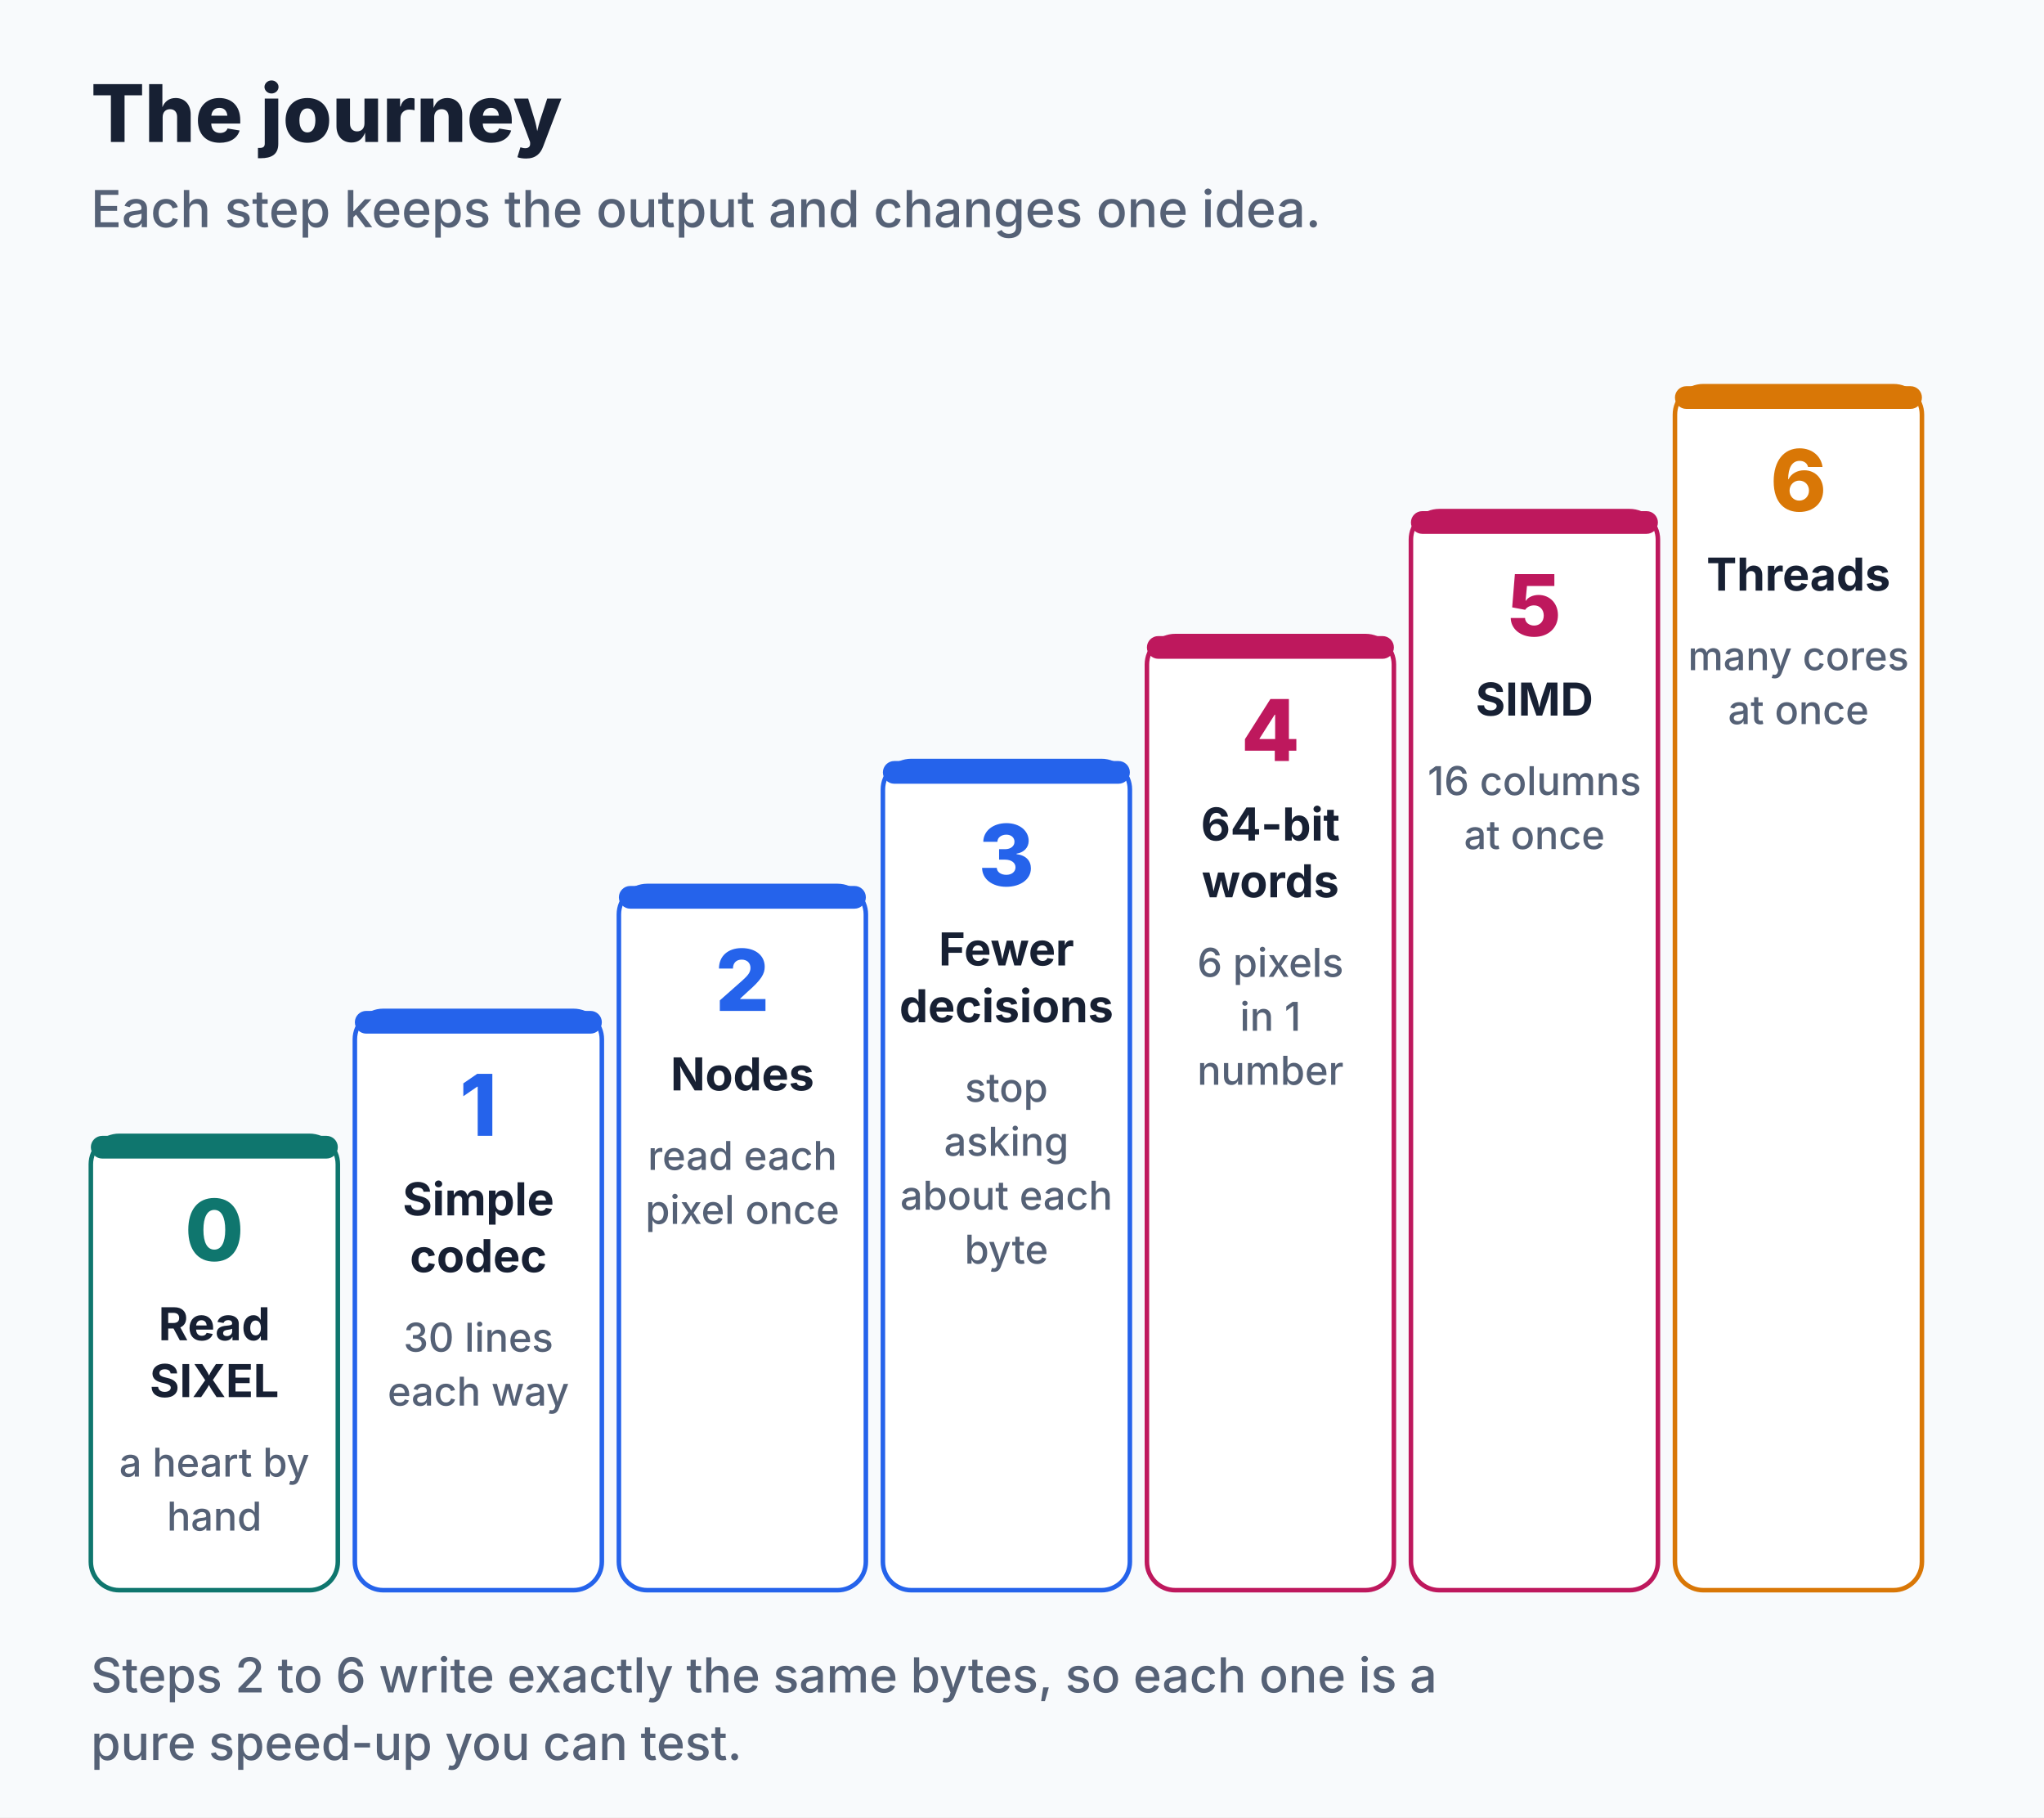
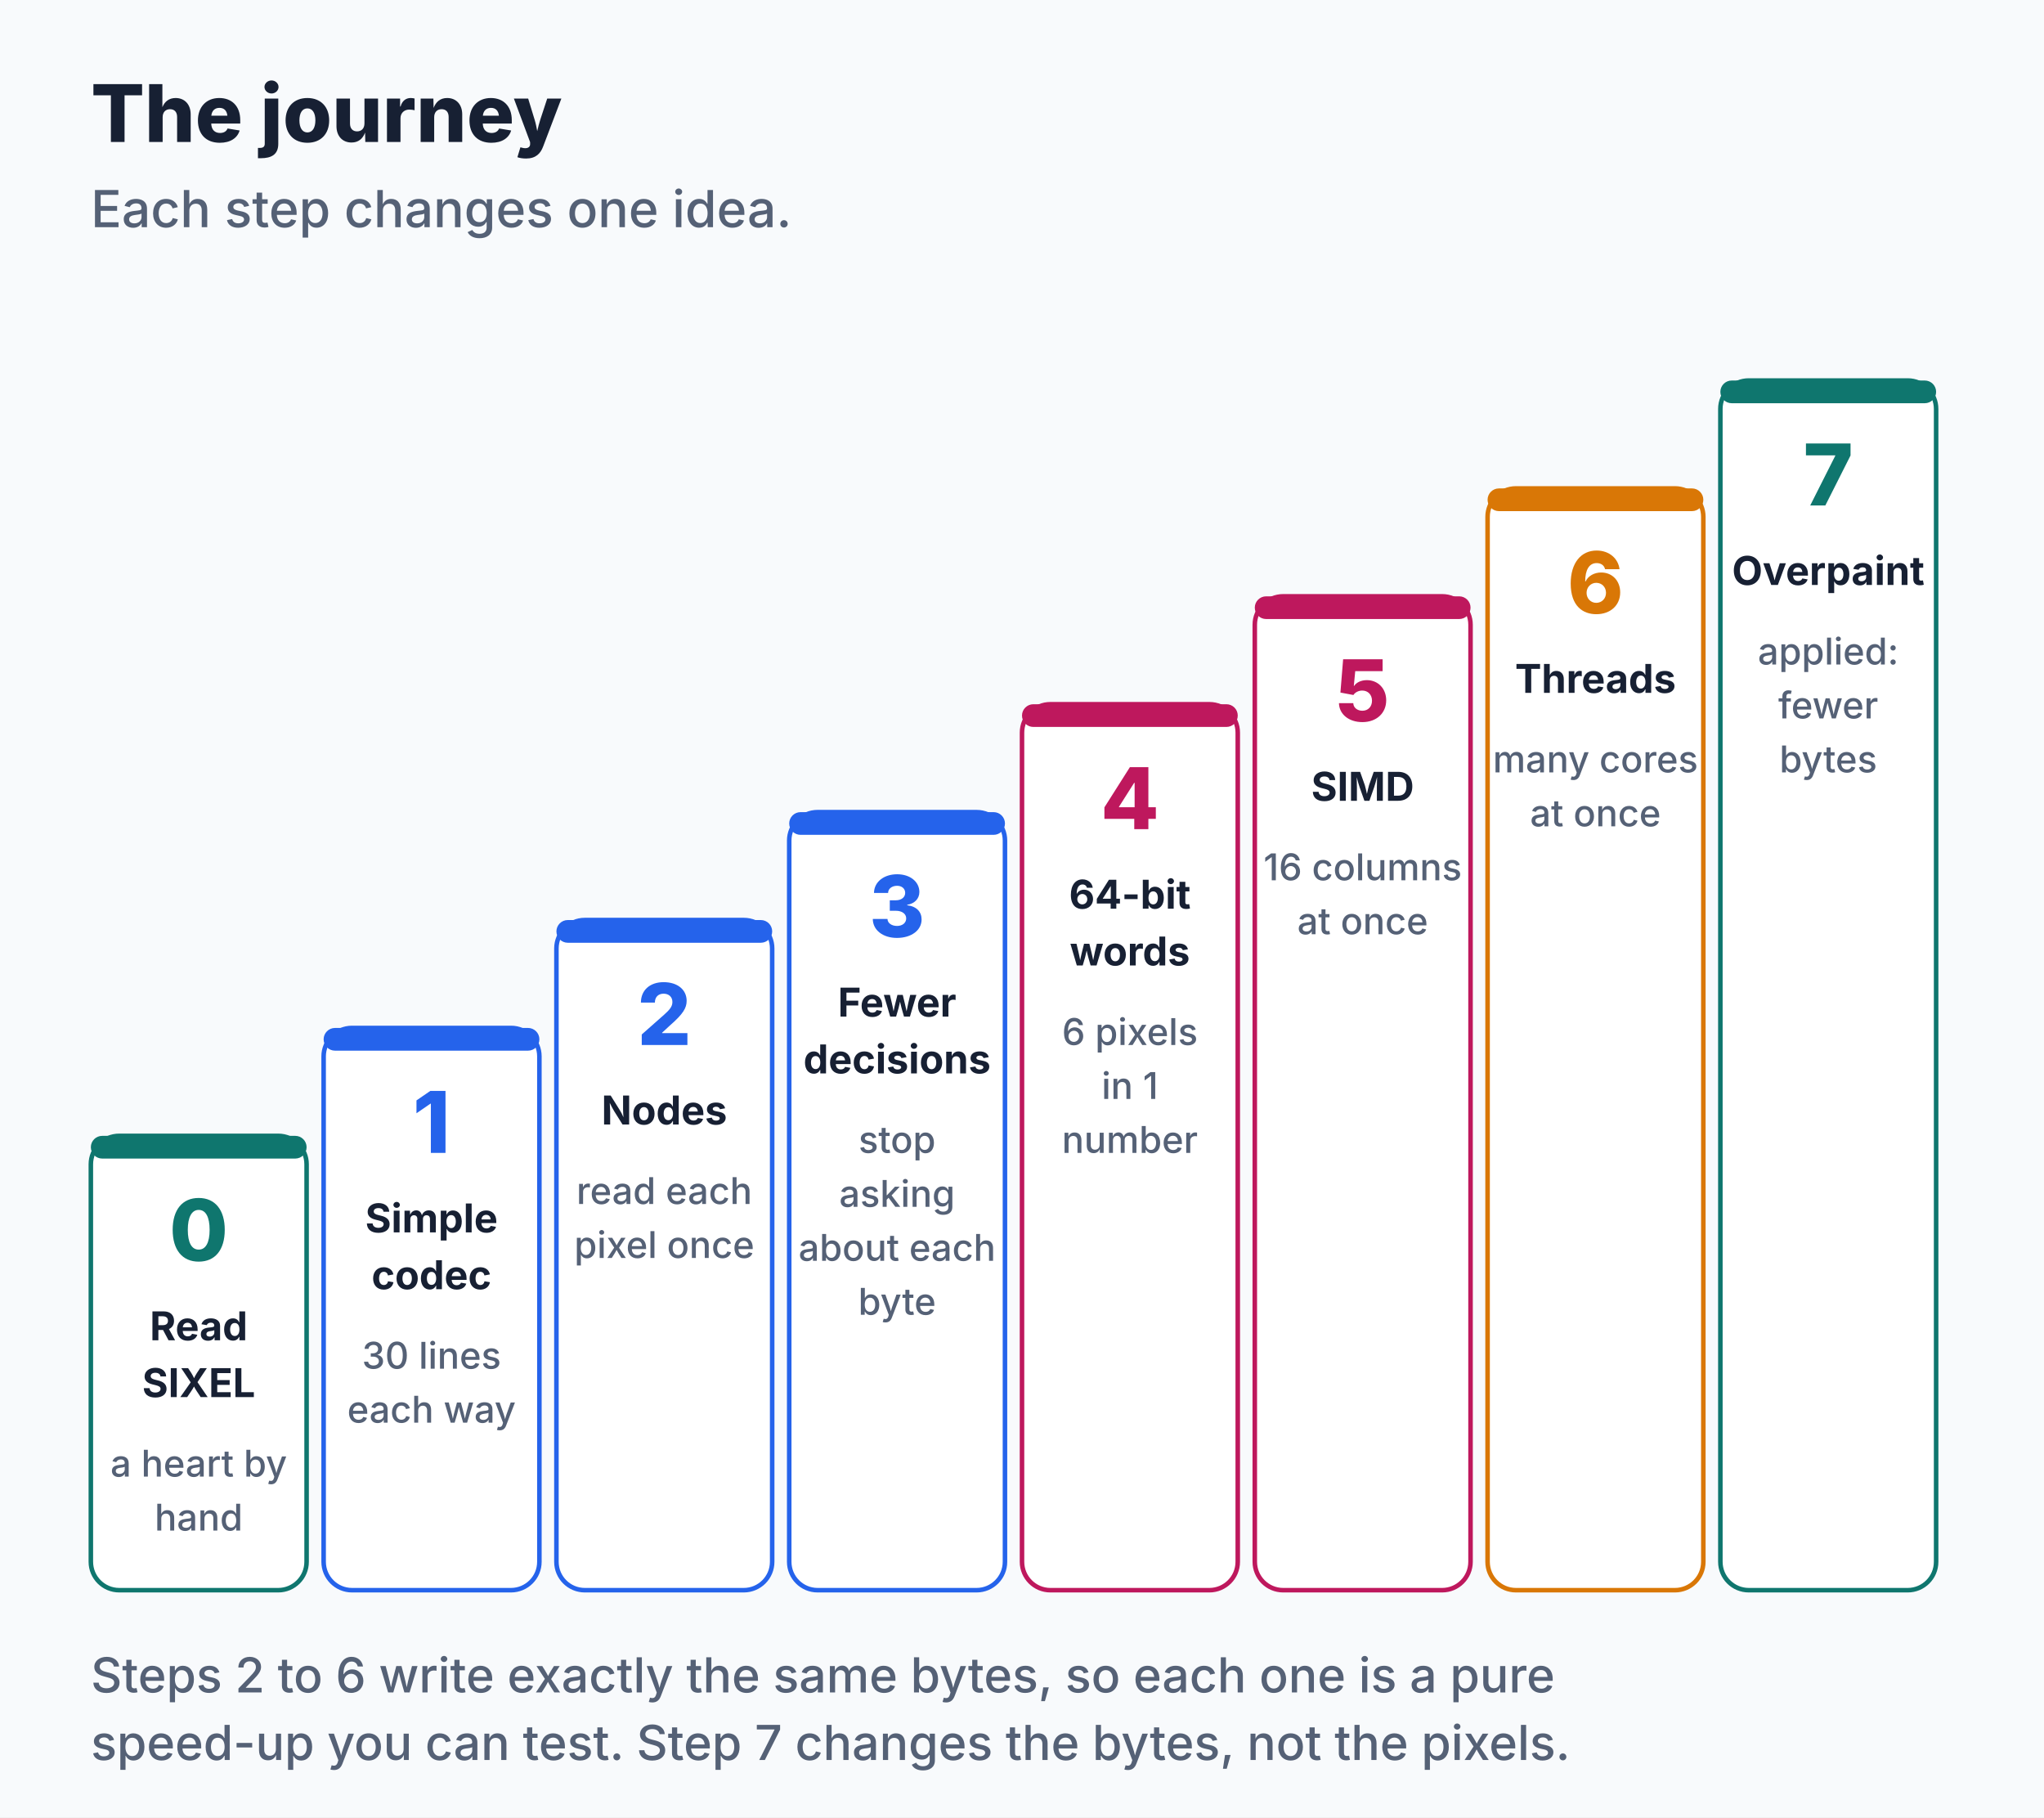
<svg xmlns="http://www.w3.org/2000/svg" width="720" height="640" viewBox="0 0 720 640" role="img" aria-labelledby="figure-title figure-description">
  <defs>
    <marker id="arrow-blue" viewBox="0 0 10 10" refX="9" refY="5" markerWidth="7" markerHeight="7" orient="auto-start-reverse">
      <path d="M 0 0 L 10 5 L 0 10 z" fill="context-stroke" />
    </marker>
    <marker id="arrow-magenta" viewBox="0 0 10 10" refX="9" refY="5" markerWidth="7" markerHeight="7" orient="auto-start-reverse">
      <path d="M 0 0 L 10 5 L 0 10 z" fill="context-stroke" />
    </marker>
    <marker id="arrow-gold" viewBox="0 0 10 10" refX="9" refY="5" markerWidth="7" markerHeight="7" orient="auto-start-reverse">
      <path d="M 0 0 L 10 5 L 0 10 z" fill="context-stroke" />
    </marker>
    <filter id="card-shadow" x="-10%" y="-10%" width="120%" height="130%">
      <feDropShadow dx="0" dy="5" stdDeviation="7" flood-color="#172033" flood-opacity="0.10" />
    </filter>
  </defs>
  <rect x="0.0" y="0.0" width="720.0" height="640.0" fill="#F8FAFC" stroke="none" />
  <text x="32.0" y="50.0" fill="#172033" font-size="28" font-weight="800" font-family="system-ui, -apple-system, sans-serif" text-anchor="start">The journey</text>
-   <text x="32.0" y="80.0" fill="#556176" font-size="18" font-weight="500" font-family="system-ui, -apple-system, sans-serif" text-anchor="start">Each step keeps the output and changes one idea.</text>
-   <rect x="32.0" y="400.0" width="87.0" height="160.0" rx="10.0" fill="#FFFFFF" stroke="#0F766E" stroke-width="1.6" />
-   <rect x="32.0" y="400.0" width="87.0" height="8.0" rx="4.0" fill="#0F766E" stroke="none" />
-   <text x="75.5" y="444.0" fill="#0F766E" font-size="30" font-weight="800" font-family="system-ui, -apple-system, sans-serif" text-anchor="middle">0</text>
-   <text x="75.5" y="472.0" fill="#172033" font-size="16" font-weight="750" font-family="system-ui, -apple-system, sans-serif" text-anchor="middle">Read</text>
-   <text x="75.5" y="492.0" fill="#172033" font-size="16" font-weight="750" font-family="system-ui, -apple-system, sans-serif" text-anchor="middle">SIXEL</text>
-   <text x="75.5" y="520.0" fill="#556176" font-size="14" font-weight="500" font-family="system-ui, -apple-system, sans-serif" text-anchor="middle">a heart by</text>
-   <text x="75.5" y="539.0" fill="#556176" font-size="14" font-weight="500" font-family="system-ui, -apple-system, sans-serif" text-anchor="middle">hand</text>
-   <rect x="125.0" y="356.0" width="87.0" height="204.0" rx="10.0" fill="#FFFFFF" stroke="#2563EB" stroke-width="1.6" />
-   <rect x="125.0" y="356.0" width="87.0" height="8.0" rx="4.0" fill="#2563EB" stroke="none" />
-   <text x="168.5" y="400.0" fill="#2563EB" font-size="30" font-weight="800" font-family="system-ui, -apple-system, sans-serif" text-anchor="middle">1</text>
-   <text x="168.5" y="428.0" fill="#172033" font-size="16" font-weight="750" font-family="system-ui, -apple-system, sans-serif" text-anchor="middle">Simple</text>
-   <text x="168.5" y="448.0" fill="#172033" font-size="16" font-weight="750" font-family="system-ui, -apple-system, sans-serif" text-anchor="middle">codec</text>
-   <text x="168.5" y="476.0" fill="#556176" font-size="14" font-weight="500" font-family="system-ui, -apple-system, sans-serif" text-anchor="middle">30 lines</text>
-   <text x="168.5" y="495.0" fill="#556176" font-size="14" font-weight="500" font-family="system-ui, -apple-system, sans-serif" text-anchor="middle">each way</text>
-   <rect x="218.0" y="312.0" width="87.0" height="248.0" rx="10.0" fill="#FFFFFF" stroke="#2563EB" stroke-width="1.6" />
-   <rect x="218.0" y="312.0" width="87.0" height="8.0" rx="4.0" fill="#2563EB" stroke="none" />
-   <text x="261.5" y="356.0" fill="#2563EB" font-size="30" font-weight="800" font-family="system-ui, -apple-system, sans-serif" text-anchor="middle">2</text>
-   <text x="261.5" y="384.0" fill="#172033" font-size="16" font-weight="750" font-family="system-ui, -apple-system, sans-serif" text-anchor="middle">Nodes</text>
-   <text x="261.5" y="412.0" fill="#556176" font-size="14" font-weight="500" font-family="system-ui, -apple-system, sans-serif" text-anchor="middle">read each</text>
-   <text x="261.5" y="431.0" fill="#556176" font-size="14" font-weight="500" font-family="system-ui, -apple-system, sans-serif" text-anchor="middle">pixel once</text>
-   <rect x="311.0" y="268.0" width="87.0" height="292.0" rx="10.0" fill="#FFFFFF" stroke="#2563EB" stroke-width="1.6" />
-   <rect x="311.0" y="268.0" width="87.0" height="8.0" rx="4.0" fill="#2563EB" stroke="none" />
-   <text x="354.5" y="312.0" fill="#2563EB" font-size="30" font-weight="800" font-family="system-ui, -apple-system, sans-serif" text-anchor="middle">3</text>
-   <text x="354.5" y="340.0" fill="#172033" font-size="16" font-weight="750" font-family="system-ui, -apple-system, sans-serif" text-anchor="middle">Fewer</text>
-   <text x="354.5" y="360.0" fill="#172033" font-size="16" font-weight="750" font-family="system-ui, -apple-system, sans-serif" text-anchor="middle">decisions</text>
-   <text x="354.5" y="388.0" fill="#556176" font-size="14" font-weight="500" font-family="system-ui, -apple-system, sans-serif" text-anchor="middle">stop</text>
-   <text x="354.5" y="407.0" fill="#556176" font-size="14" font-weight="500" font-family="system-ui, -apple-system, sans-serif" text-anchor="middle">asking</text>
-   <text x="354.5" y="426.0" fill="#556176" font-size="14" font-weight="500" font-family="system-ui, -apple-system, sans-serif" text-anchor="middle">about each</text>
-   <text x="354.5" y="445.0" fill="#556176" font-size="14" font-weight="500" font-family="system-ui, -apple-system, sans-serif" text-anchor="middle">byte</text>
-   <rect x="404.0" y="224.0" width="87.0" height="336.0" rx="10.0" fill="#FFFFFF" stroke="#BE185D" stroke-width="1.6" />
-   <rect x="404.0" y="224.0" width="87.0" height="8.0" rx="4.0" fill="#BE185D" stroke="none" />
-   <text x="447.5" y="268.0" fill="#BE185D" font-size="30" font-weight="800" font-family="system-ui, -apple-system, sans-serif" text-anchor="middle">4</text>
-   <text x="447.5" y="296.0" fill="#172033" font-size="16" font-weight="750" font-family="system-ui, -apple-system, sans-serif" text-anchor="middle">64-bit</text>
-   <text x="447.5" y="316.0" fill="#172033" font-size="16" font-weight="750" font-family="system-ui, -apple-system, sans-serif" text-anchor="middle">words</text>
-   <text x="447.5" y="344.0" fill="#556176" font-size="14" font-weight="500" font-family="system-ui, -apple-system, sans-serif" text-anchor="middle">6 pixels</text>
-   <text x="447.5" y="363.0" fill="#556176" font-size="14" font-weight="500" font-family="system-ui, -apple-system, sans-serif" text-anchor="middle">in 1</text>
-   <text x="447.5" y="382.0" fill="#556176" font-size="14" font-weight="500" font-family="system-ui, -apple-system, sans-serif" text-anchor="middle">number</text>
-   <rect x="497.0" y="180.0" width="87.0" height="380.0" rx="10.0" fill="#FFFFFF" stroke="#BE185D" stroke-width="1.6" />
-   <rect x="497.0" y="180.0" width="87.0" height="8.0" rx="4.0" fill="#BE185D" stroke="none" />
-   <text x="540.5" y="224.0" fill="#BE185D" font-size="30" font-weight="800" font-family="system-ui, -apple-system, sans-serif" text-anchor="middle">5</text>
-   <text x="540.5" y="252.0" fill="#172033" font-size="16" font-weight="750" font-family="system-ui, -apple-system, sans-serif" text-anchor="middle">SIMD</text>
-   <text x="540.5" y="280.0" fill="#556176" font-size="14" font-weight="500" font-family="system-ui, -apple-system, sans-serif" text-anchor="middle">16 columns</text>
-   <text x="540.5" y="299.0" fill="#556176" font-size="14" font-weight="500" font-family="system-ui, -apple-system, sans-serif" text-anchor="middle">at once</text>
-   <rect x="590.0" y="136.0" width="87.0" height="424.0" rx="10.0" fill="#FFFFFF" stroke="#D97706" stroke-width="1.6" />
-   <rect x="590.0" y="136.0" width="87.0" height="8.0" rx="4.0" fill="#D97706" stroke="none" />
-   <text x="633.5" y="180.0" fill="#D97706" font-size="30" font-weight="800" font-family="system-ui, -apple-system, sans-serif" text-anchor="middle">6</text>
-   <text x="633.5" y="208.0" fill="#172033" font-size="16" font-weight="750" font-family="system-ui, -apple-system, sans-serif" text-anchor="middle">Threads</text>
-   <text x="633.5" y="236.0" fill="#556176" font-size="14" font-weight="500" font-family="system-ui, -apple-system, sans-serif" text-anchor="middle">many cores</text>
-   <text x="633.5" y="255.0" fill="#556176" font-size="14" font-weight="500" font-family="system-ui, -apple-system, sans-serif" text-anchor="middle">at once</text>
-   <text x="32.0" y="596.0" fill="#556176" font-size="17" font-weight="500" font-family="system-ui, -apple-system, sans-serif" text-anchor="start">Steps 2 to 6 write exactly the same bytes, so each one is a</text>
-   <text x="32.0" y="619.8" fill="#556176" font-size="17" font-weight="500" font-family="system-ui, -apple-system, sans-serif" text-anchor="start">pure speed-up you can test.</text>
+   <text x="32.0" y="80.0" fill="#556176" font-size="18" font-weight="500" font-family="system-ui, -apple-system, sans-serif" text-anchor="start">Each step changes one idea.</text>
+   <rect x="32.0" y="400.0" width="76.0" height="160.0" rx="10.0" fill="#FFFFFF" stroke="#0F766E" stroke-width="1.6" />
+   <rect x="32.0" y="400.0" width="76.0" height="8.0" rx="4.0" fill="#0F766E" stroke="none" />
+   <text x="70.0" y="444.0" fill="#0F766E" font-size="30" font-weight="800" font-family="system-ui, -apple-system, sans-serif" text-anchor="middle">0</text>
+   <text x="70.0" y="472.0" fill="#172033" font-size="14" font-weight="750" font-family="system-ui, -apple-system, sans-serif" text-anchor="middle">Read</text>
+   <text x="70.0" y="492.0" fill="#172033" font-size="14" font-weight="750" font-family="system-ui, -apple-system, sans-serif" text-anchor="middle">SIXEL</text>
+   <text x="70.0" y="520.0" fill="#556176" font-size="13" font-weight="500" font-family="system-ui, -apple-system, sans-serif" text-anchor="middle">a heart by</text>
+   <text x="70.0" y="539.0" fill="#556176" font-size="13" font-weight="500" font-family="system-ui, -apple-system, sans-serif" text-anchor="middle">hand</text>
+   <rect x="114.0" y="362.0" width="76.0" height="198.0" rx="10.0" fill="#FFFFFF" stroke="#2563EB" stroke-width="1.6" />
+   <rect x="114.0" y="362.0" width="76.0" height="8.0" rx="4.0" fill="#2563EB" stroke="none" />
+   <text x="152.0" y="406.0" fill="#2563EB" font-size="30" font-weight="800" font-family="system-ui, -apple-system, sans-serif" text-anchor="middle">1</text>
+   <text x="152.0" y="434.0" fill="#172033" font-size="14" font-weight="750" font-family="system-ui, -apple-system, sans-serif" text-anchor="middle">Simple</text>
+   <text x="152.0" y="454.0" fill="#172033" font-size="14" font-weight="750" font-family="system-ui, -apple-system, sans-serif" text-anchor="middle">codec</text>
+   <text x="152.0" y="482.0" fill="#556176" font-size="13" font-weight="500" font-family="system-ui, -apple-system, sans-serif" text-anchor="middle">30 lines</text>
+   <text x="152.0" y="501.0" fill="#556176" font-size="13" font-weight="500" font-family="system-ui, -apple-system, sans-serif" text-anchor="middle">each way</text>
+   <rect x="196.0" y="324.0" width="76.0" height="236.0" rx="10.0" fill="#FFFFFF" stroke="#2563EB" stroke-width="1.6" />
+   <rect x="196.0" y="324.0" width="76.0" height="8.0" rx="4.0" fill="#2563EB" stroke="none" />
+   <text x="234.0" y="368.0" fill="#2563EB" font-size="30" font-weight="800" font-family="system-ui, -apple-system, sans-serif" text-anchor="middle">2</text>
+   <text x="234.0" y="396.0" fill="#172033" font-size="14" font-weight="750" font-family="system-ui, -apple-system, sans-serif" text-anchor="middle">Nodes</text>
+   <text x="234.0" y="424.0" fill="#556176" font-size="13" font-weight="500" font-family="system-ui, -apple-system, sans-serif" text-anchor="middle">read each</text>
+   <text x="234.0" y="443.0" fill="#556176" font-size="13" font-weight="500" font-family="system-ui, -apple-system, sans-serif" text-anchor="middle">pixel once</text>
+   <rect x="278.0" y="286.0" width="76.0" height="274.0" rx="10.0" fill="#FFFFFF" stroke="#2563EB" stroke-width="1.6" />
+   <rect x="278.0" y="286.0" width="76.0" height="8.0" rx="4.0" fill="#2563EB" stroke="none" />
+   <text x="316.0" y="330.0" fill="#2563EB" font-size="30" font-weight="800" font-family="system-ui, -apple-system, sans-serif" text-anchor="middle">3</text>
+   <text x="316.0" y="358.0" fill="#172033" font-size="14" font-weight="750" font-family="system-ui, -apple-system, sans-serif" text-anchor="middle">Fewer</text>
+   <text x="316.0" y="378.0" fill="#172033" font-size="14" font-weight="750" font-family="system-ui, -apple-system, sans-serif" text-anchor="middle">decisions</text>
+   <text x="316.0" y="406.0" fill="#556176" font-size="13" font-weight="500" font-family="system-ui, -apple-system, sans-serif" text-anchor="middle">stop</text>
+   <text x="316.0" y="425.0" fill="#556176" font-size="13" font-weight="500" font-family="system-ui, -apple-system, sans-serif" text-anchor="middle">asking</text>
+   <text x="316.0" y="444.0" fill="#556176" font-size="13" font-weight="500" font-family="system-ui, -apple-system, sans-serif" text-anchor="middle">about each</text>
+   <text x="316.0" y="463.0" fill="#556176" font-size="13" font-weight="500" font-family="system-ui, -apple-system, sans-serif" text-anchor="middle">byte</text>
+   <rect x="360.0" y="248.0" width="76.0" height="312.0" rx="10.0" fill="#FFFFFF" stroke="#BE185D" stroke-width="1.6" />
+   <rect x="360.0" y="248.0" width="76.0" height="8.0" rx="4.0" fill="#BE185D" stroke="none" />
+   <text x="398.0" y="292.0" fill="#BE185D" font-size="30" font-weight="800" font-family="system-ui, -apple-system, sans-serif" text-anchor="middle">4</text>
+   <text x="398.0" y="320.0" fill="#172033" font-size="14" font-weight="750" font-family="system-ui, -apple-system, sans-serif" text-anchor="middle">64-bit</text>
+   <text x="398.0" y="340.0" fill="#172033" font-size="14" font-weight="750" font-family="system-ui, -apple-system, sans-serif" text-anchor="middle">words</text>
+   <text x="398.0" y="368.0" fill="#556176" font-size="13" font-weight="500" font-family="system-ui, -apple-system, sans-serif" text-anchor="middle">6 pixels</text>
+   <text x="398.0" y="387.0" fill="#556176" font-size="13" font-weight="500" font-family="system-ui, -apple-system, sans-serif" text-anchor="middle">in 1</text>
+   <text x="398.0" y="406.0" fill="#556176" font-size="13" font-weight="500" font-family="system-ui, -apple-system, sans-serif" text-anchor="middle">number</text>
+   <rect x="442.0" y="210.0" width="76.0" height="350.0" rx="10.0" fill="#FFFFFF" stroke="#BE185D" stroke-width="1.6" />
+   <rect x="442.0" y="210.0" width="76.0" height="8.0" rx="4.0" fill="#BE185D" stroke="none" />
+   <text x="480.0" y="254.0" fill="#BE185D" font-size="30" font-weight="800" font-family="system-ui, -apple-system, sans-serif" text-anchor="middle">5</text>
+   <text x="480.0" y="282.0" fill="#172033" font-size="14" font-weight="750" font-family="system-ui, -apple-system, sans-serif" text-anchor="middle">SIMD</text>
+   <text x="480.0" y="310.0" fill="#556176" font-size="13" font-weight="500" font-family="system-ui, -apple-system, sans-serif" text-anchor="middle">16 columns</text>
+   <text x="480.0" y="329.0" fill="#556176" font-size="13" font-weight="500" font-family="system-ui, -apple-system, sans-serif" text-anchor="middle">at once</text>
+   <rect x="524.0" y="172.0" width="76.0" height="388.0" rx="10.0" fill="#FFFFFF" stroke="#D97706" stroke-width="1.6" />
+   <rect x="524.0" y="172.0" width="76.0" height="8.0" rx="4.0" fill="#D97706" stroke="none" />
+   <text x="562.0" y="216.0" fill="#D97706" font-size="30" font-weight="800" font-family="system-ui, -apple-system, sans-serif" text-anchor="middle">6</text>
+   <text x="562.0" y="244.0" fill="#172033" font-size="14" font-weight="750" font-family="system-ui, -apple-system, sans-serif" text-anchor="middle">Threads</text>
+   <text x="562.0" y="272.0" fill="#556176" font-size="13" font-weight="500" font-family="system-ui, -apple-system, sans-serif" text-anchor="middle">many cores</text>
+   <text x="562.0" y="291.0" fill="#556176" font-size="13" font-weight="500" font-family="system-ui, -apple-system, sans-serif" text-anchor="middle">at once</text>
+   <rect x="606.0" y="134.0" width="76.0" height="426.0" rx="10.0" fill="#FFFFFF" stroke="#0F766E" stroke-width="1.6" />
+   <rect x="606.0" y="134.0" width="76.0" height="8.0" rx="4.0" fill="#0F766E" stroke="none" />
+   <text x="644.0" y="178.0" fill="#0F766E" font-size="30" font-weight="800" font-family="system-ui, -apple-system, sans-serif" text-anchor="middle">7</text>
+   <text x="644.0" y="206.0" fill="#172033" font-size="14" font-weight="750" font-family="system-ui, -apple-system, sans-serif" text-anchor="middle">Overpaint</text>
+   <text x="644.0" y="234.0" fill="#556176" font-size="13" font-weight="500" font-family="system-ui, -apple-system, sans-serif" text-anchor="middle">applied:</text>
+   <text x="644.0" y="253.0" fill="#556176" font-size="13" font-weight="500" font-family="system-ui, -apple-system, sans-serif" text-anchor="middle">fewer</text>
+   <text x="644.0" y="272.0" fill="#556176" font-size="13" font-weight="500" font-family="system-ui, -apple-system, sans-serif" text-anchor="middle">bytes</text>
+   <text x="32.0" y="596.0" fill="#556176" font-size="17" font-weight="500" font-family="system-ui, -apple-system, sans-serif" text-anchor="start">Steps 2 to 6 write exactly the same bytes, so each one is a pure</text>
+   <text x="32.0" y="619.8" fill="#556176" font-size="17" font-weight="500" font-family="system-ui, -apple-system, sans-serif" text-anchor="start">speed-up you can test. Step 7 changes the bytes, not the pixels.</text>
</svg>
